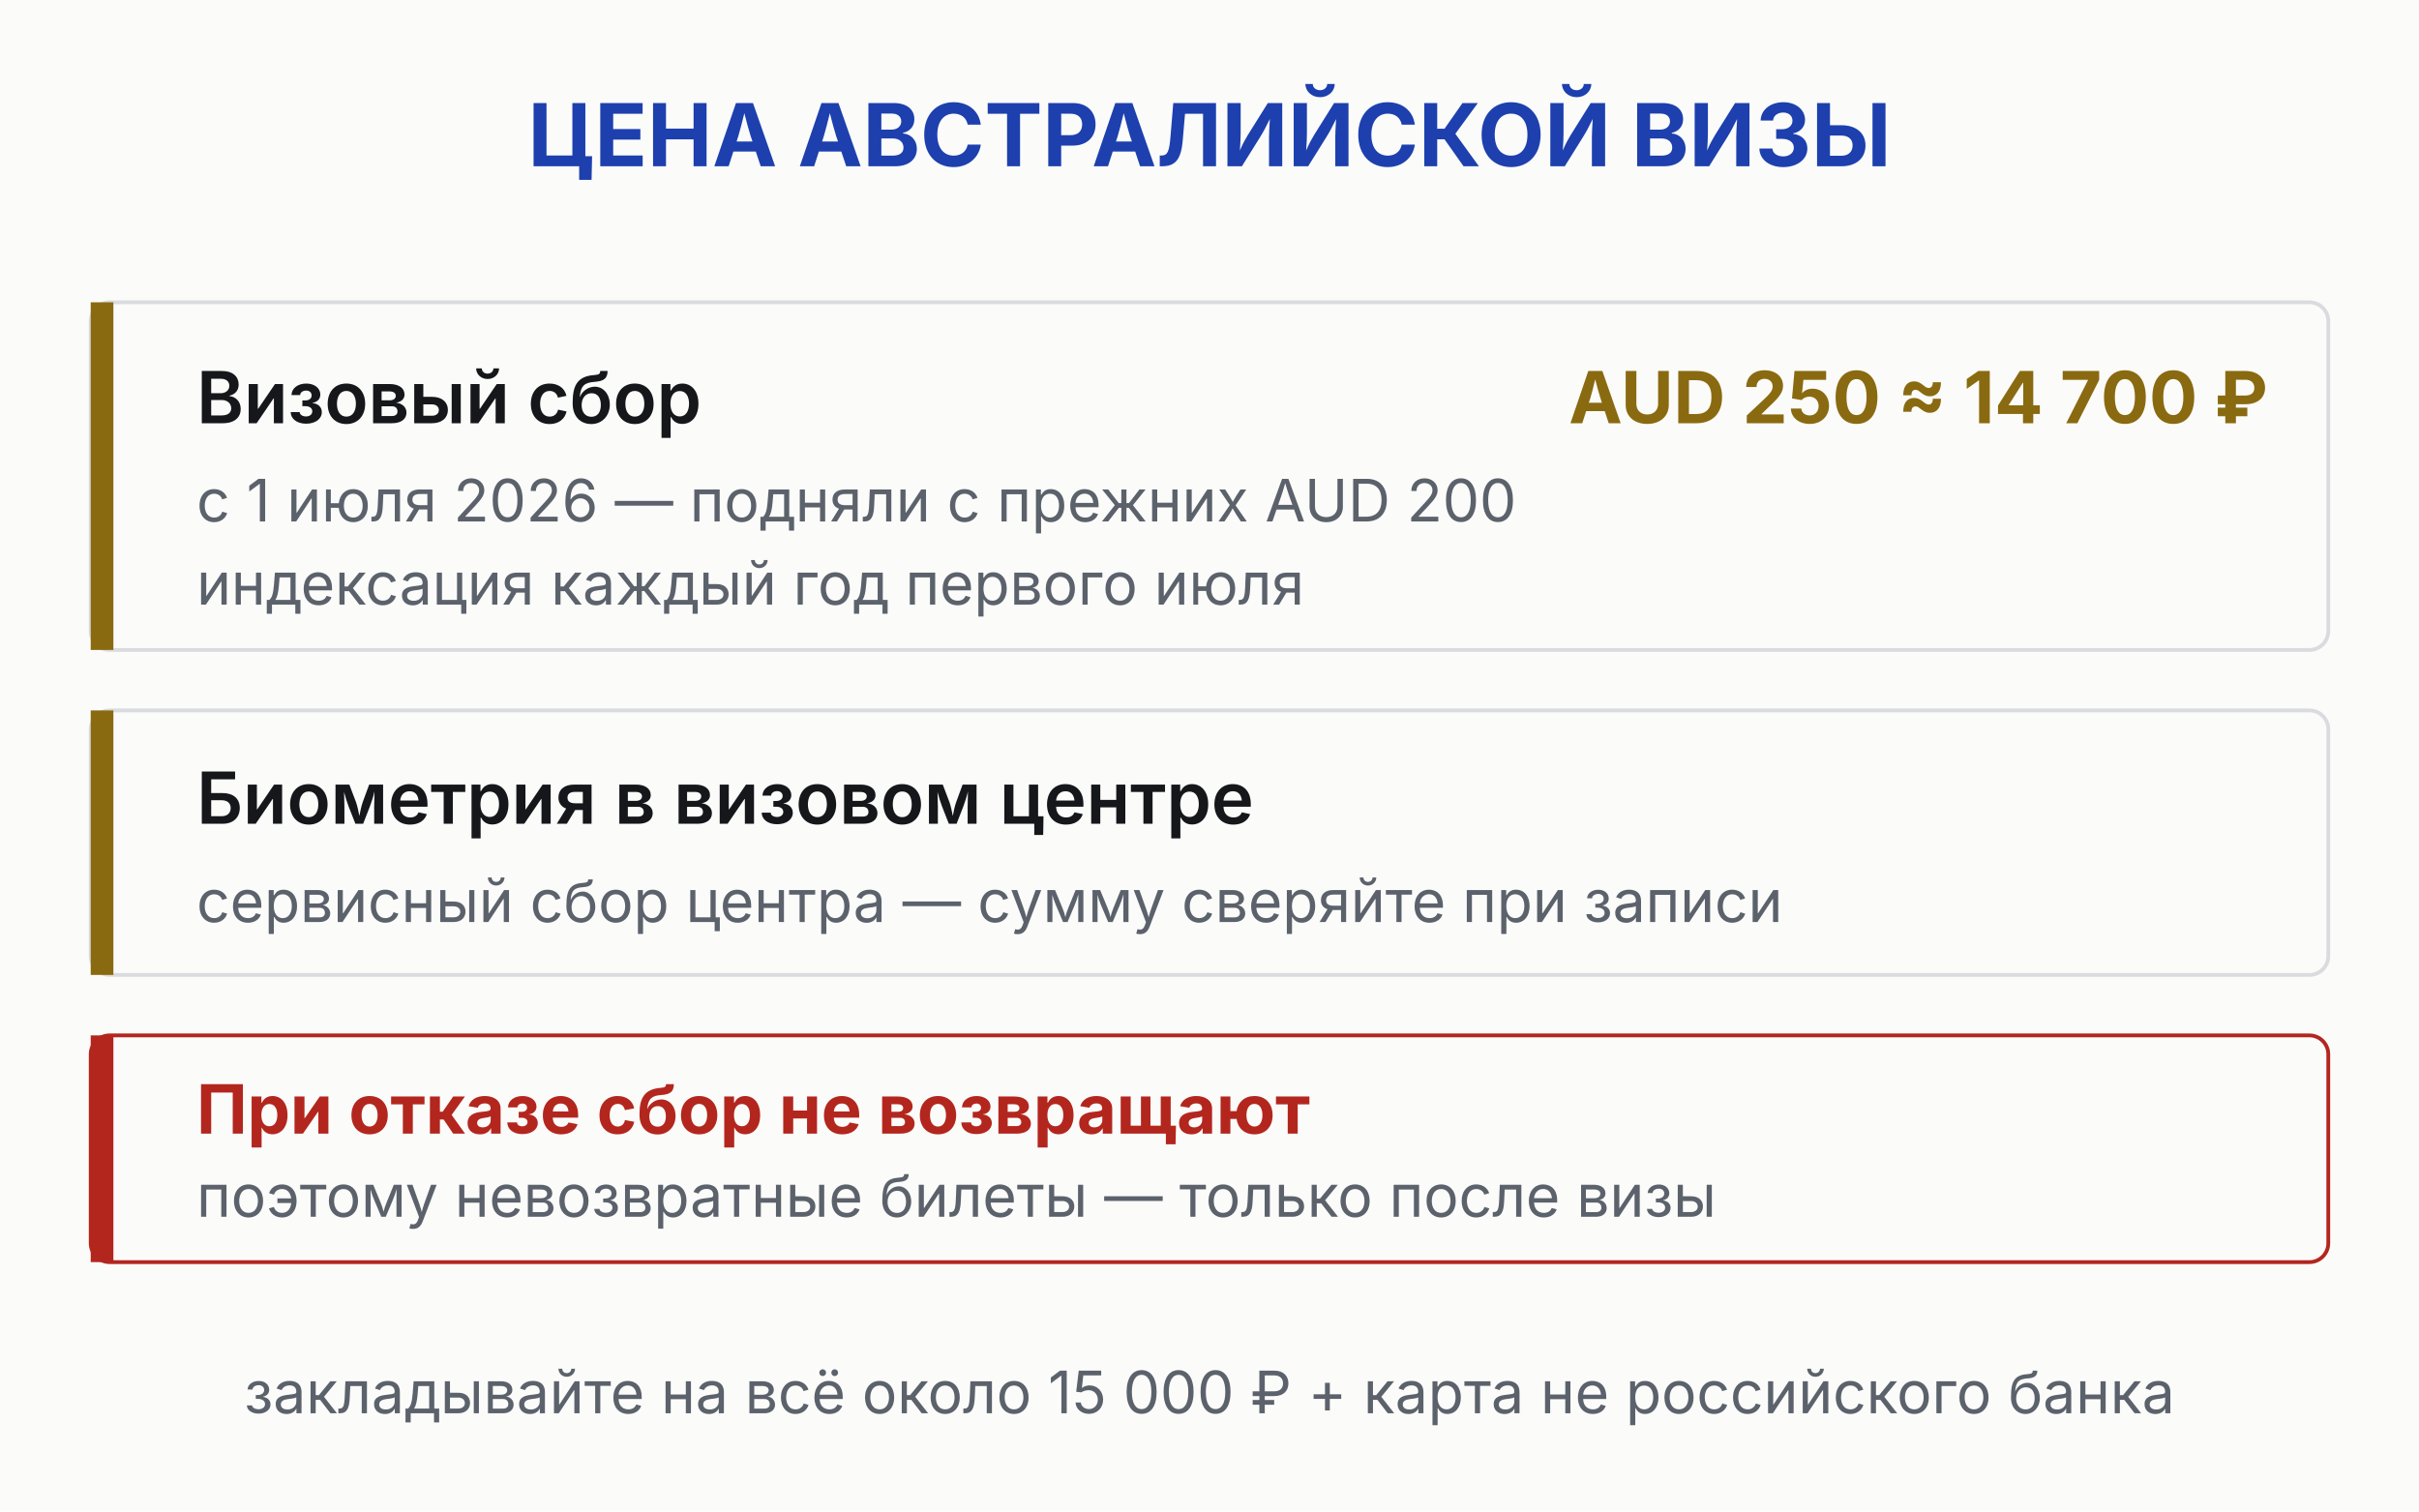
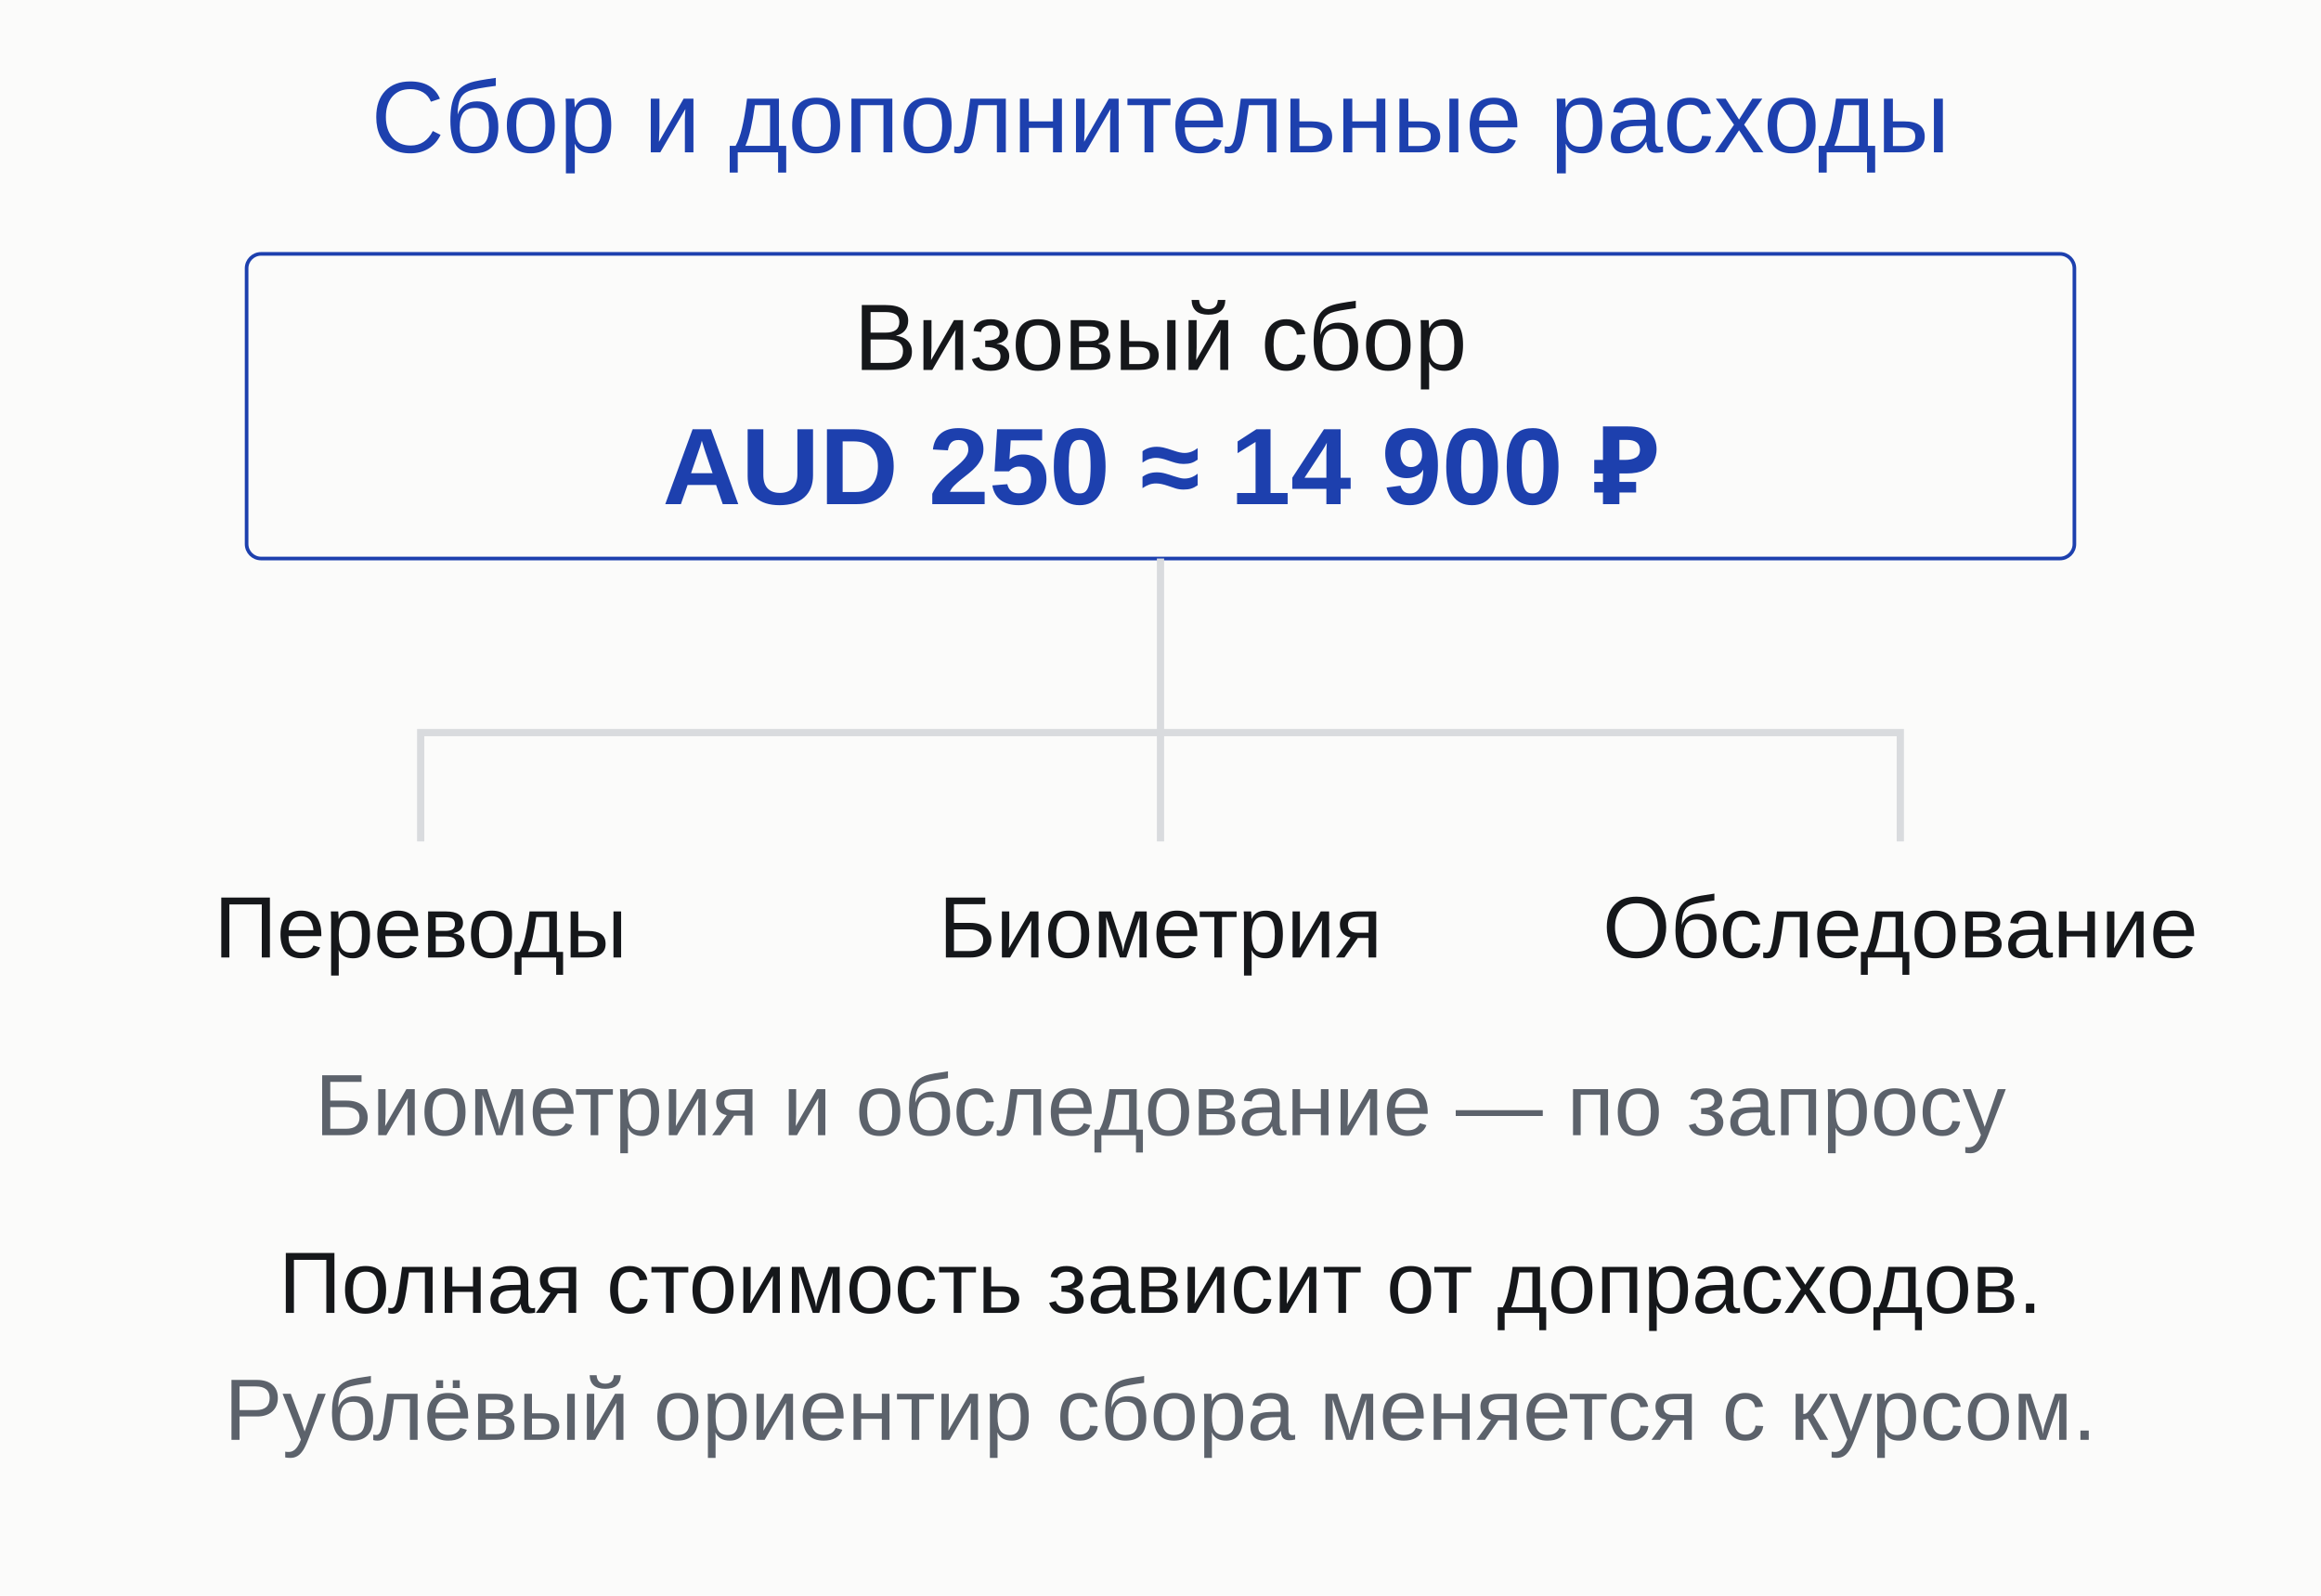
- <svg xmlns="http://www.w3.org/2000/svg" viewBox="0 0 640 400" width="640" height="400" font-family="system-ui,-apple-system,sans-serif">
-   <rect width="640" height="400" fill="#fbfbfa" />
-   <text x="320" y="44" text-anchor="middle" fill="#1d40ae" font-size="23" font-weight="700">ЦЕНА АВСТРАЛИЙСКОЙ ВИЗЫ</text>
-   <rect x="24" y="80" width="592" height="92" rx="5" fill="none" stroke="#d9dbde" />
-   <rect x="24" y="80" width="6" height="92" fill="#8a6a10" />
-   <text x="52" y="112" fill="#15171a" font-size="19" font-weight="600">Визовый сбор</text>
-   <text x="600" y="112" text-anchor="end" fill="#8a6a10" font-size="19" font-weight="700">AUD 250 ≈ 14 700 ₽</text>
-   <text x="52" y="138" fill="#5c626b" font-size="15.5">с 1 июля 2026 — подняли с прежних AUD 200</text>
-   <text x="52" y="160" fill="#5c626b" font-size="15.5">индексация каждый год первого июля</text>
-   <rect x="24" y="188" width="592" height="70" rx="5" fill="none" stroke="#d9dbde" />
-   <rect x="24" y="188" width="6" height="70" fill="#8a6a10" />
-   <text x="52" y="218" fill="#15171a" font-size="19" font-weight="600">Биометрия в визовом центре</text>
-   <text x="52" y="244" fill="#5c626b" font-size="15.5">сервисный сбор центра — сумму сверяйте при записи</text>
-   <rect x="24" y="274" width="592" height="60" rx="5" fill="none" stroke="#b3261e" />
-   <rect x="24" y="274" width="6" height="60" fill="#b3261e" />
-   <text x="52" y="300" fill="#b3261e" font-size="18" font-weight="700">При отказе сбор не возвращают</text>
-   <text x="52" y="322" fill="#5c626b" font-size="15.5">поэтому невозвратные билеты — только после визы</text>
-   <text x="320" y="374" text-anchor="middle" fill="#5c626b" font-size="15.5">закладывайте на всё около 15 000 ₽ + карта не российского банка</text>
+ <svg xmlns="http://www.w3.org/2000/svg" viewBox="0 0 640 440" width="640" height="440" font-family="Golos Text,Arial,sans-serif">
+   <rect width="640" height="440" fill="#fbfbfa" />
+   <text x="320" y="42" text-anchor="middle" fill="#1d40ae" font-size="28">Сбор и дополнительные расходы</text>
+   <rect x="68" y="70" width="504" height="84" rx="4" fill="none" stroke="#1d40ae" />
+   <text x="320" y="102" text-anchor="middle" fill="#15171a" font-size="26">Визовый сбор</text>
+   <text x="320" y="139" text-anchor="middle" fill="#1d40ae" font-size="30" font-weight="700">AUD 250 ≈ 14 900 ₽</text>
+   <path d="M320 154V202M116 232V202H524V232M320 202V232" fill="none" stroke="#d9dbde" stroke-width="2" />
+   <text x="116" y="264" text-anchor="middle" fill="#15171a" font-size="24">Переводы</text>
+   <text x="320" y="264" text-anchor="middle" fill="#15171a" font-size="24">Биометрия</text>
+   <text x="524" y="264" text-anchor="middle" fill="#15171a" font-size="24">Обследование</text>
+   <text x="320" y="313" text-anchor="middle" fill="#5c626b" font-size="24">Биометрия и обследование — по запросу</text>
+   <text x="320" y="362" text-anchor="middle" fill="#15171a" font-size="24">Полная стоимость зависит от допрасходов.</text>
+   <text x="320" y="397" text-anchor="middle" fill="#5c626b" font-size="24">Рублёвый ориентир сбора меняется с курсом.</text>
</svg>
